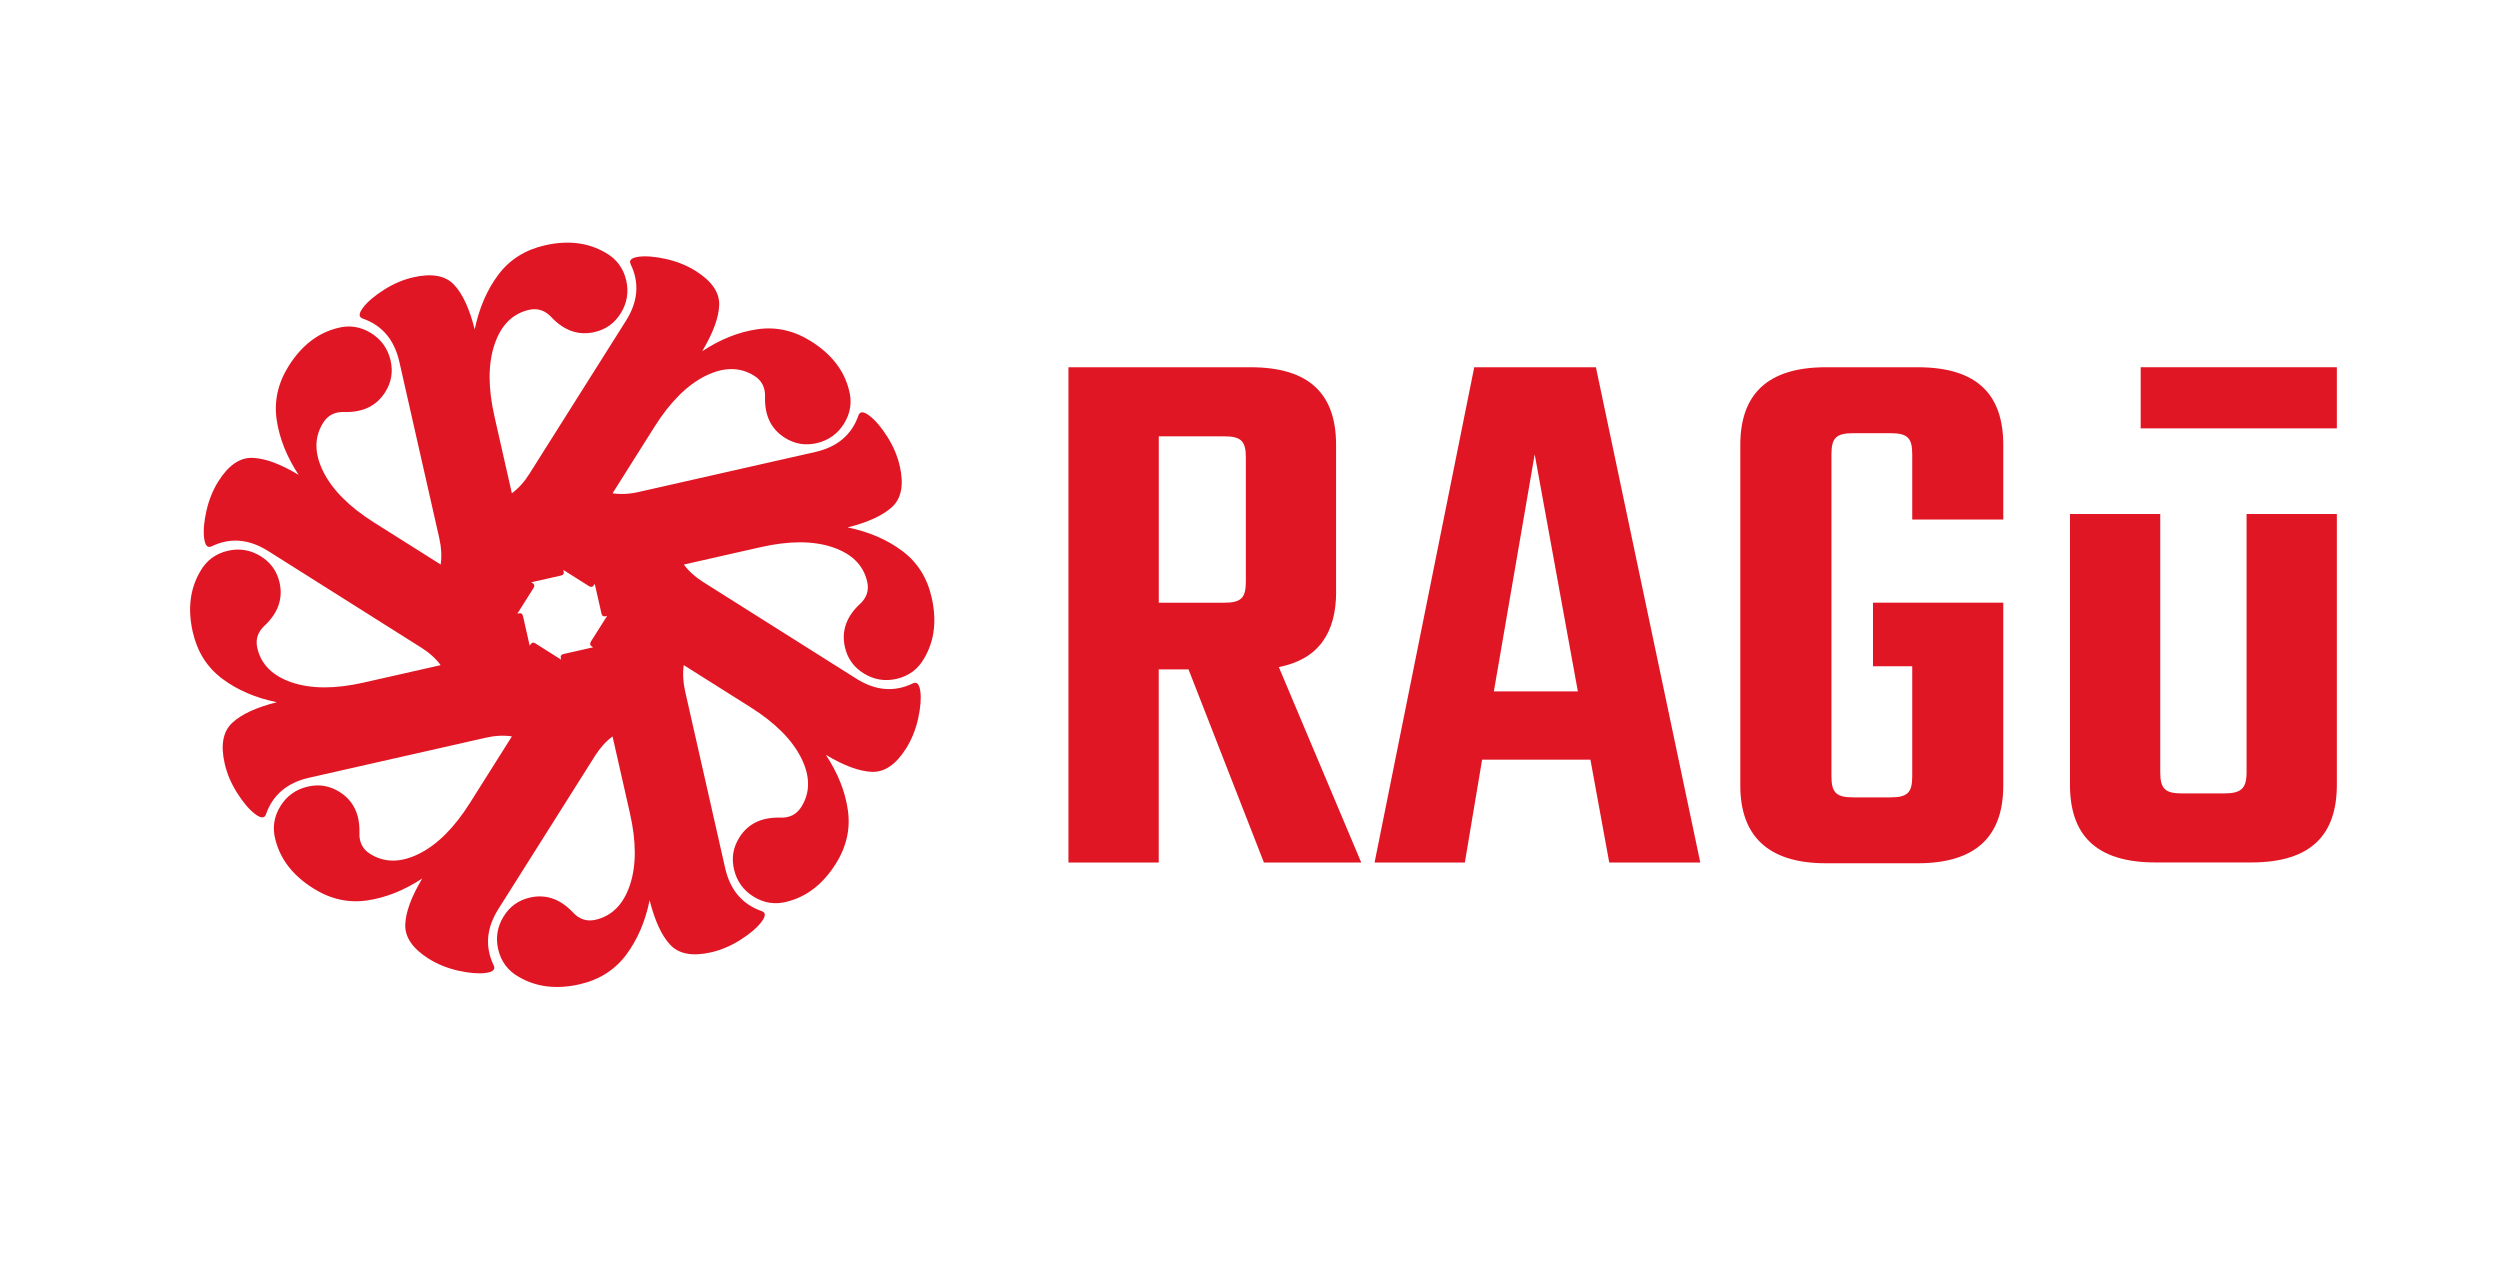
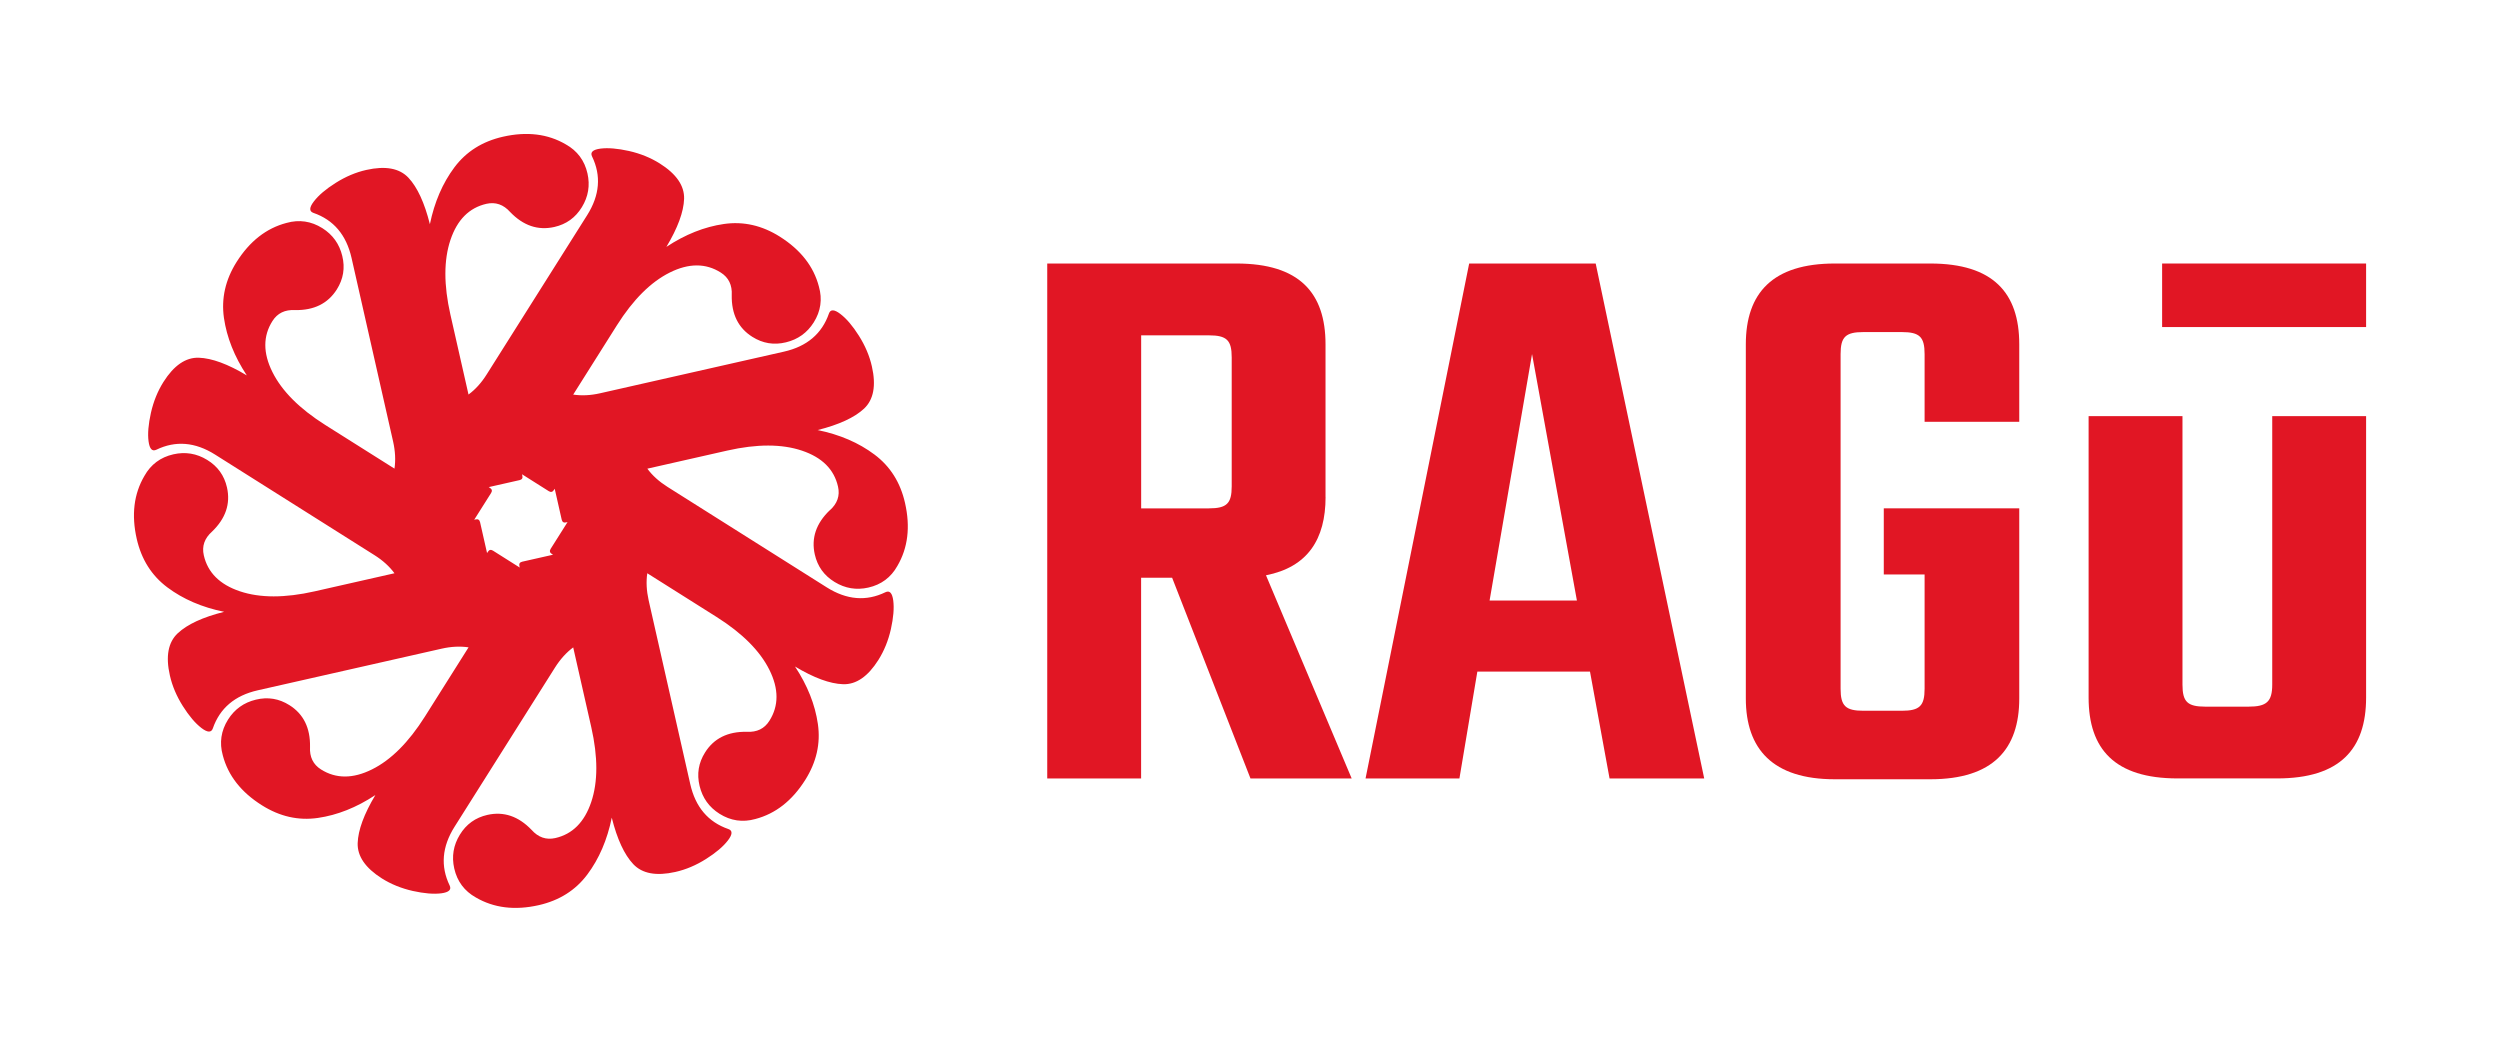
- <svg xmlns="http://www.w3.org/2000/svg" id="Layer_1" version="1.1" viewBox="0 0 461.07 235.02">
+ <svg xmlns="http://www.w3.org/2000/svg" id="Layer_1" version="1.1" viewBox="11.30 20.99 443.43 184.79">
  <defs>
    <style>
      .st0 {
        fill: #e11624;
      }
    </style>
  </defs>
  <path class="st0" d="M158.47,111.5c-2.42,2.33-3.3,4.94-2.65,7.83.48,2.12,1.65,3.75,3.52,4.89s3.86,1.47,5.98.99c2.29-.52,4.01-1.8,5.15-3.84,1.87-3.19,2.32-6.91,1.36-11.15-.82-3.65-2.63-6.52-5.43-8.61-2.79-2.09-6.15-3.54-10.08-4.34,3.8-.95,6.54-2.22,8.24-3.8,1.69-1.59,2.16-4.08,1.39-7.48-.42-1.87-1.19-3.68-2.3-5.44-1.11-1.76-2.21-3.05-3.29-3.87-1.08-.83-1.76-.85-2.03-.08-1.24,3.58-3.9,5.84-7.97,6.76l-32.6,7.38c-1.7.39-3.3.46-4.79.24l7.75-12.29c2.88-4.56,6.01-7.68,9.38-9.36,3.37-1.68,6.39-1.68,9.04,0,1.4.88,2.05,2.22,1.95,4.01-.06,3.36,1.16,5.83,3.66,7.4,1.84,1.16,3.82,1.49,5.95.97,2.12-.51,3.77-1.69,4.93-3.53,1.25-1.99,1.56-4.11.92-6.36-.93-3.58-3.24-6.52-6.92-8.85-3.17-2-6.48-2.75-9.93-2.25-3.46.5-6.85,1.85-10.2,4.06,2.01-3.36,3.06-6.19,3.14-8.52.07-2.32-1.36-4.41-4.31-6.27-1.62-1.02-3.44-1.76-5.47-2.22-2.03-.45-3.72-.59-5.06-.42-1.35.18-1.84.64-1.49,1.38,1.65,3.41,1.37,6.88-.86,10.42l-17.83,28.26c-.93,1.48-2,2.66-3.22,3.56l-3.21-14.17c-1.19-5.26-1.19-9.68.01-13.26,1.2-3.57,3.32-5.7,6.38-6.4,1.61-.36,3.02.12,4.21,1.46,2.33,2.42,4.94,3.3,7.83,2.65,2.12-.48,3.75-1.65,4.89-3.52,1.14-1.86,1.47-3.86.99-5.98-.52-2.29-1.8-4.01-3.84-5.15-3.19-1.87-6.91-2.32-11.15-1.36-3.65.83-6.52,2.64-8.61,5.43-2.09,2.8-3.54,6.16-4.35,10.09-.95-3.8-2.22-6.55-3.8-8.24-1.59-1.69-4.08-2.15-7.47-1.39-1.87.42-3.68,1.19-5.44,2.3-1.76,1.11-3.05,2.21-3.87,3.29-.83,1.08-.85,1.76-.08,2.03,3.58,1.24,5.83,3.9,6.76,7.97l7.38,32.6c.38,1.7.46,3.3.24,4.79l-12.29-7.75c-4.56-2.88-7.68-6.01-9.36-9.38-1.68-3.37-1.68-6.39,0-9.04.88-1.4,2.22-2.05,4.01-1.95,3.36.06,5.82-1.16,7.41-3.66,1.16-1.84,1.49-3.82.97-5.94-.51-2.12-1.69-3.77-3.53-4.93-1.99-1.25-4.11-1.56-6.36-.93-3.58.94-6.52,3.24-8.85,6.92-2,3.17-2.74,6.48-2.25,9.93.5,3.45,1.85,6.85,4.06,10.2-3.36-2.02-6.2-3.06-8.52-3.14-2.32-.07-4.41,1.36-6.27,4.3-1.02,1.62-1.76,3.44-2.22,5.47-.45,2.03-.6,3.72-.42,5.06.18,1.35.64,1.84,1.38,1.49,3.41-1.65,6.88-1.37,10.42.86l28.26,17.83c1.48.93,2.66,2,3.56,3.22l-14.17,3.21c-5.26,1.19-9.68,1.19-13.25-.01-3.57-1.2-5.71-3.33-6.4-6.38-.37-1.61.12-3.02,1.46-4.21,2.42-2.33,3.3-4.94,2.65-7.83-.48-2.12-1.65-3.75-3.52-4.89-1.86-1.14-3.86-1.47-5.98-.99-2.29.52-4.01,1.8-5.15,3.84-1.87,3.19-2.32,6.91-1.36,11.15.83,3.65,2.64,6.52,5.43,8.61,2.79,2.09,6.15,3.54,10.08,4.34-3.8.95-6.54,2.22-8.24,3.81-1.69,1.59-2.16,4.08-1.39,7.47.42,1.87,1.19,3.68,2.3,5.44,1.11,1.76,2.21,3.05,3.29,3.88,1.08.83,1.76.85,2.03.08,1.24-3.58,3.9-5.84,7.97-6.76l32.6-7.38c1.7-.39,3.3-.46,4.79-.24l-7.75,12.29c-2.88,4.56-6.01,7.69-9.38,9.36-3.37,1.68-6.39,1.68-9.04.01-1.4-.88-2.05-2.22-1.95-4.01.06-3.36-1.16-5.83-3.66-7.4-1.84-1.16-3.82-1.49-5.95-.97-2.12.51-3.77,1.69-4.93,3.53-1.25,1.99-1.56,4.11-.93,6.36.94,3.57,3.24,6.52,6.93,8.84,3.17,2,6.47,2.75,9.93,2.25,3.45-.5,6.85-1.85,10.2-4.06-2.01,3.36-3.06,6.2-3.14,8.52-.07,2.32,1.36,4.41,4.3,6.27,1.62,1.02,3.45,1.76,5.47,2.22,2.03.45,3.72.59,5.06.42,1.35-.18,1.84-.64,1.49-1.38-1.65-3.41-1.37-6.88.86-10.42l17.83-28.26c.93-1.47,2.01-2.66,3.22-3.56l3.21,14.17c1.19,5.26,1.19,9.68-.01,13.25-1.2,3.57-3.33,5.71-6.38,6.4-1.61.36-3.02-.12-4.21-1.46-2.33-2.42-4.94-3.3-7.83-2.65-2.12.48-3.75,1.65-4.89,3.52-1.14,1.86-1.47,3.86-.99,5.98.52,2.29,1.8,4.01,3.84,5.15,3.19,1.86,6.91,2.32,11.15,1.36,3.65-.83,6.52-2.64,8.61-5.43,2.09-2.79,3.54-6.16,4.34-10.09.95,3.8,2.22,6.55,3.81,8.24,1.59,1.69,4.08,2.15,7.47,1.39,1.87-.42,3.68-1.19,5.44-2.3,1.76-1.11,3.05-2.21,3.88-3.29.83-1.08.85-1.76.08-2.02-3.58-1.24-5.84-3.9-6.76-7.98l-7.38-32.6c-.38-1.7-.46-3.3-.24-4.79l12.29,7.75c4.56,2.88,7.69,6.01,9.37,9.38,1.68,3.37,1.68,6.39,0,9.04-.88,1.4-2.22,2.05-4.01,1.95-3.36-.06-5.83,1.16-7.4,3.66-1.16,1.84-1.49,3.82-.97,5.95.51,2.12,1.69,3.77,3.53,4.93,1.99,1.25,4.11,1.56,6.36.93,3.57-.94,6.52-3.24,8.84-6.92,2-3.17,2.75-6.48,2.25-9.93-.5-3.46-1.85-6.85-4.06-10.2,3.36,2.02,6.2,3.06,8.52,3.14,2.32.08,4.41-1.36,6.27-4.3,1.02-1.62,1.76-3.44,2.22-5.47.45-2.03.59-3.72.42-5.06-.18-1.35-.64-1.84-1.38-1.49-3.41,1.66-6.88,1.37-10.42-.86l-28.26-17.83c-1.47-.93-2.66-2-3.56-3.22l14.17-3.21c5.26-1.19,9.68-1.19,13.25.01,3.57,1.2,5.71,3.32,6.4,6.38.37,1.61-.12,3.02-1.46,4.21ZM108.97,118.34c-.23.37-.16.67.2.9l.23.14-5.48,1.24c-.42.1-.59.35-.49.78l.06.26-4.75-3c-.37-.23-.67-.17-.9.2l-.15.23-1.24-5.48c-.1-.42-.36-.59-.78-.49l-.26.06,3-4.75c.23-.37.16-.67-.2-.9l-.23-.14,5.48-1.24c.43-.1.59-.36.49-.78l-.06-.26,4.75,3c.37.23.67.16.9-.2l.15-.23,1.24,5.48c.1.42.35.59.78.49l.26-.06-3,4.75Z" />
  <g>
    <path class="st0" d="M246.41,109.13v-27.07c0-9.12-4.63-14.33-15.78-14.33h-33.58v91.34h16.65v-35.61h5.5l13.9,35.61h17.95l-15.2-36.04c7.38-1.45,10.57-6.37,10.57-13.9ZM229.77,107.25c0,3.04-.87,3.91-4.05,3.91h-12.01v-30.69h12.01c3.18,0,4.05.87,4.05,3.91v22.87Z" />
    <path class="st0" d="M271.89,67.73l-18.38,91.34h16.65l3.18-18.96h19.98l3.47,18.96h16.79l-19.25-91.34h-22.44ZM275.51,127.51l7.53-43.72,7.96,43.72h-15.49Z" />
    <path class="st0" d="M353.68,67.73h-16.94c-11,0-15.78,5.21-15.78,14.33v62.82c0,8.97,4.78,14.33,15.78,14.33h16.94c11.15,0,15.78-5.36,15.78-14.33v-33.73h-24.03v11.73h7.24v20.27c0,3.04-.87,3.91-4.05,3.91h-6.8c-3.18,0-4.05-.87-4.05-3.91v-59.35c0-3.04.87-3.91,4.05-3.91h6.8c3.18,0,4.05.87,4.05,3.91v12.01h16.79v-13.75c0-9.12-4.63-14.33-15.78-14.33Z" />
    <path class="st0" d="M414.33,142.42c0,3.04-1.01,3.91-4.2,3.91h-7.67c-3.18,0-4.05-.87-4.05-3.91v-47.62h-16.65v49.93c0,9.12,4.63,14.33,15.78,14.33h17.66c11.15,0,15.78-5.21,15.78-14.33v-49.93h-16.65v47.62Z" />
    <rect class="st0" x="394.8" y="67.73" width="36.18" height="11.27" />
  </g>
</svg>
